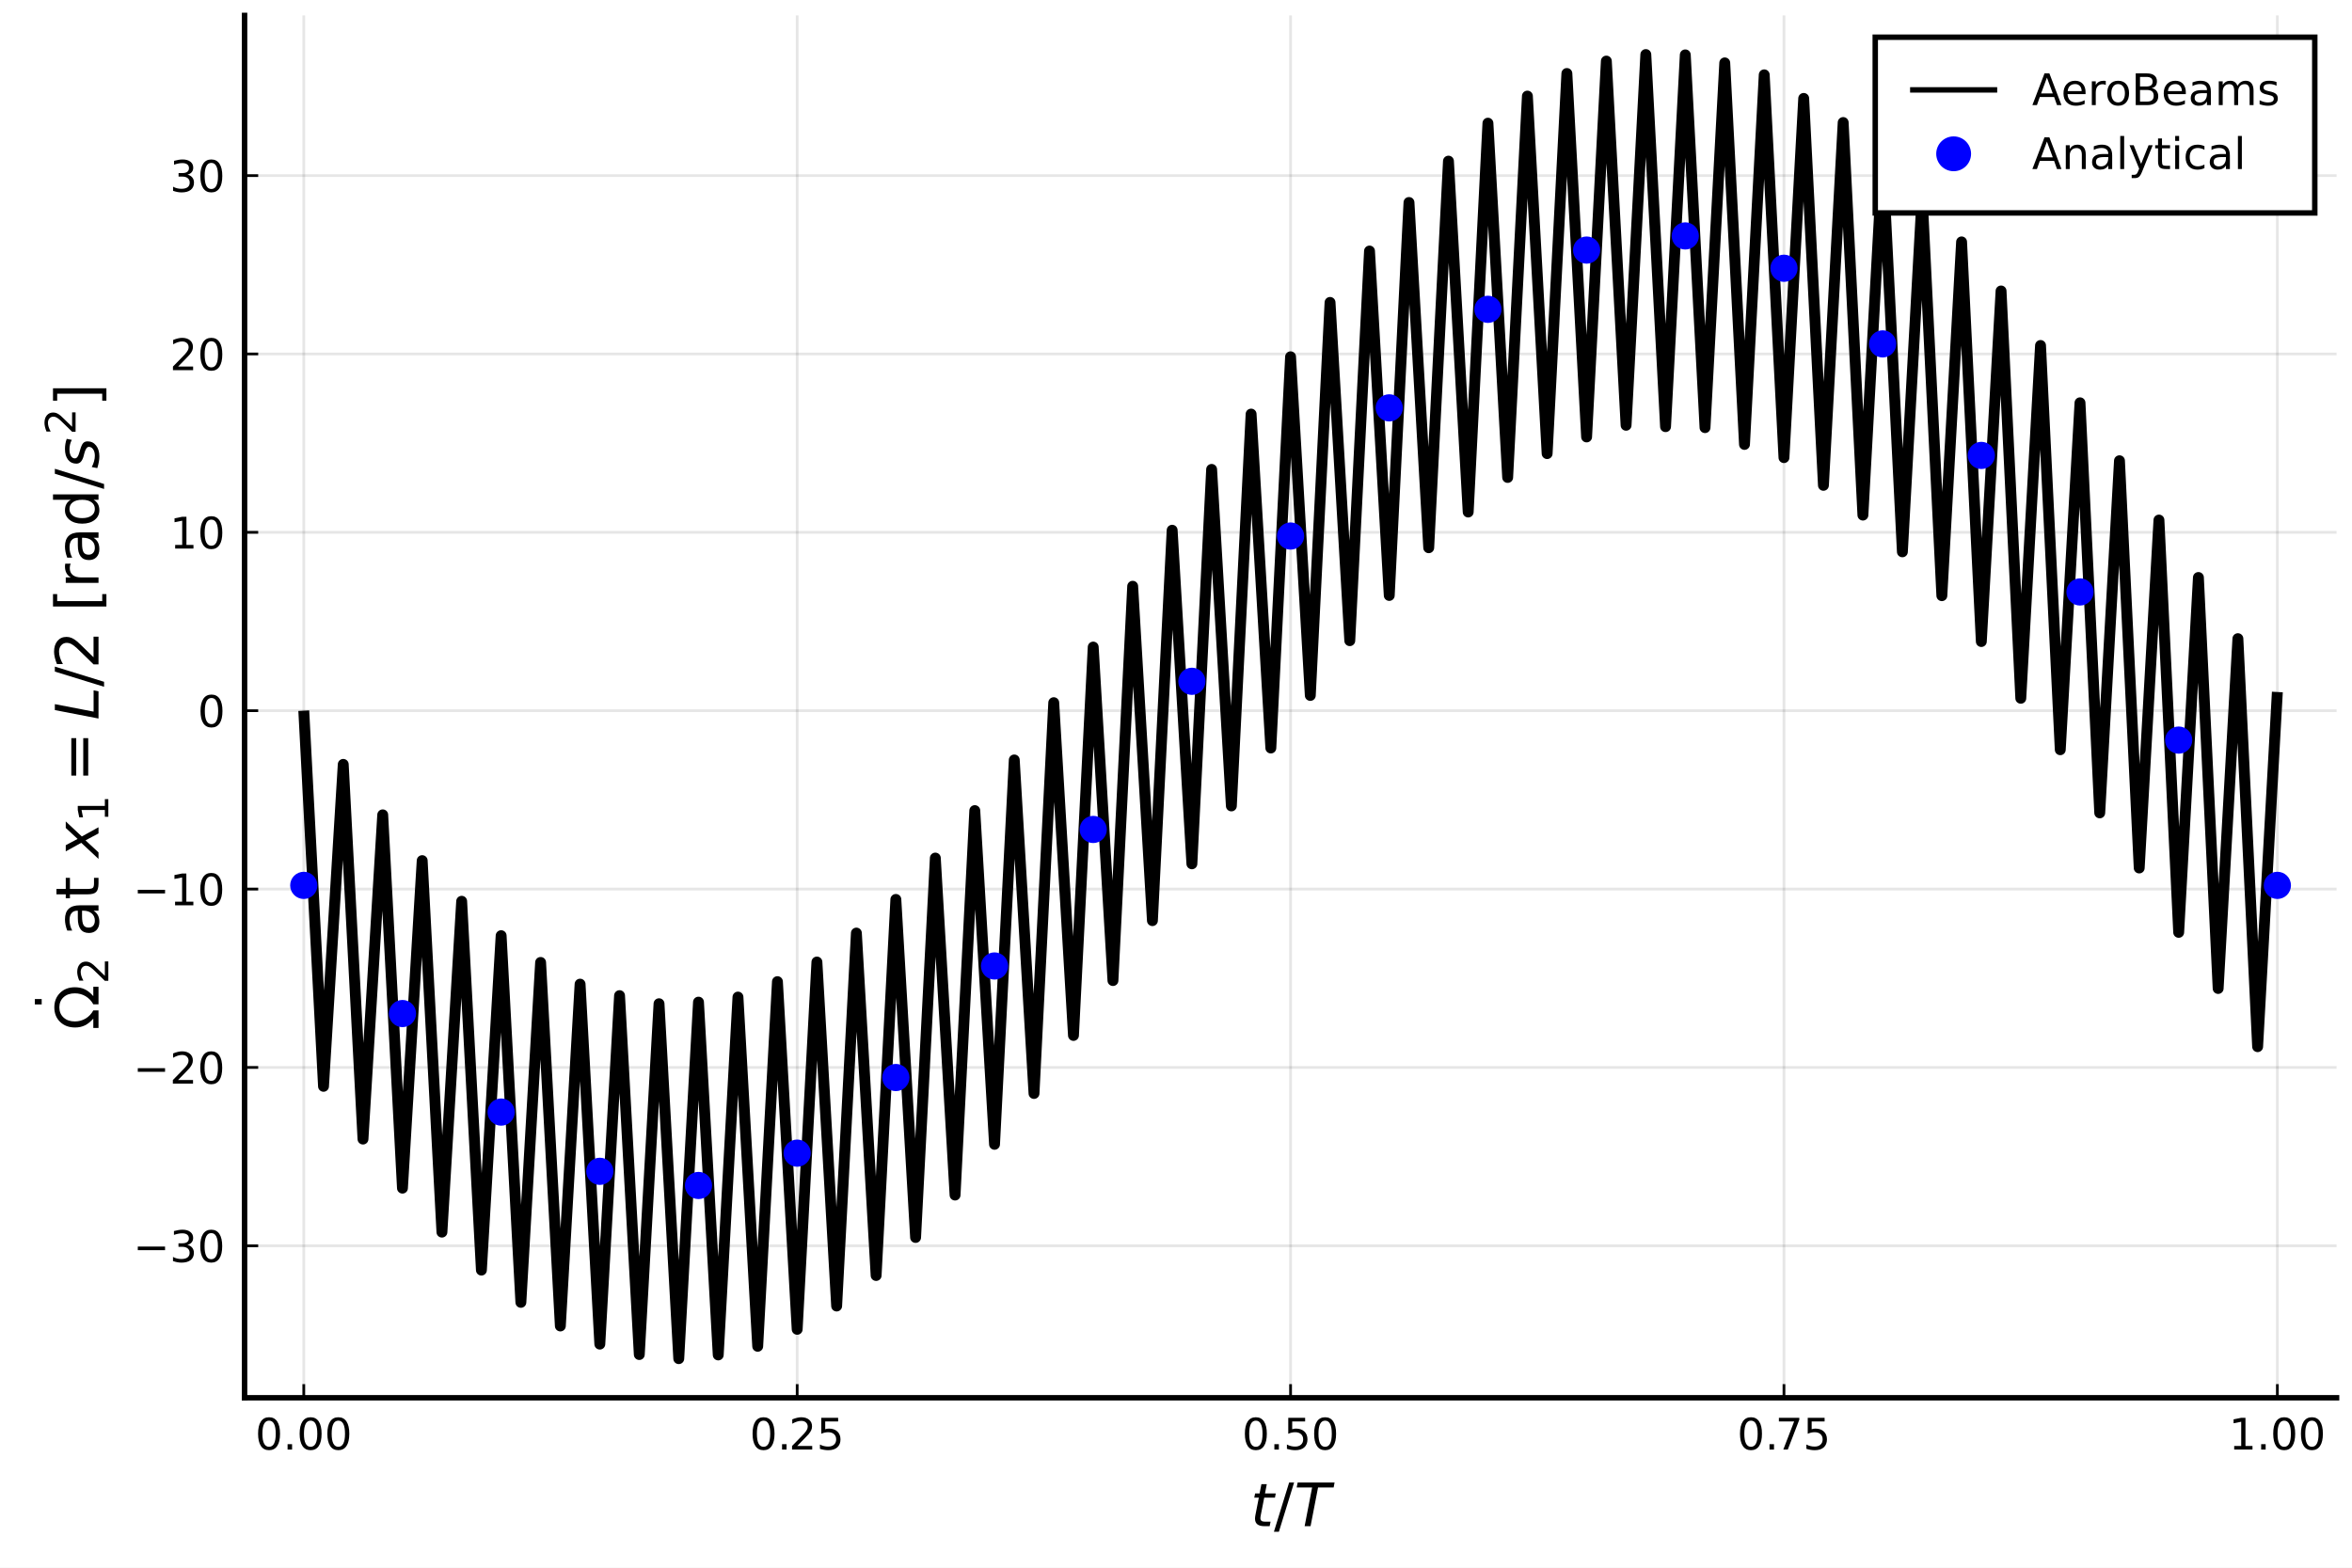
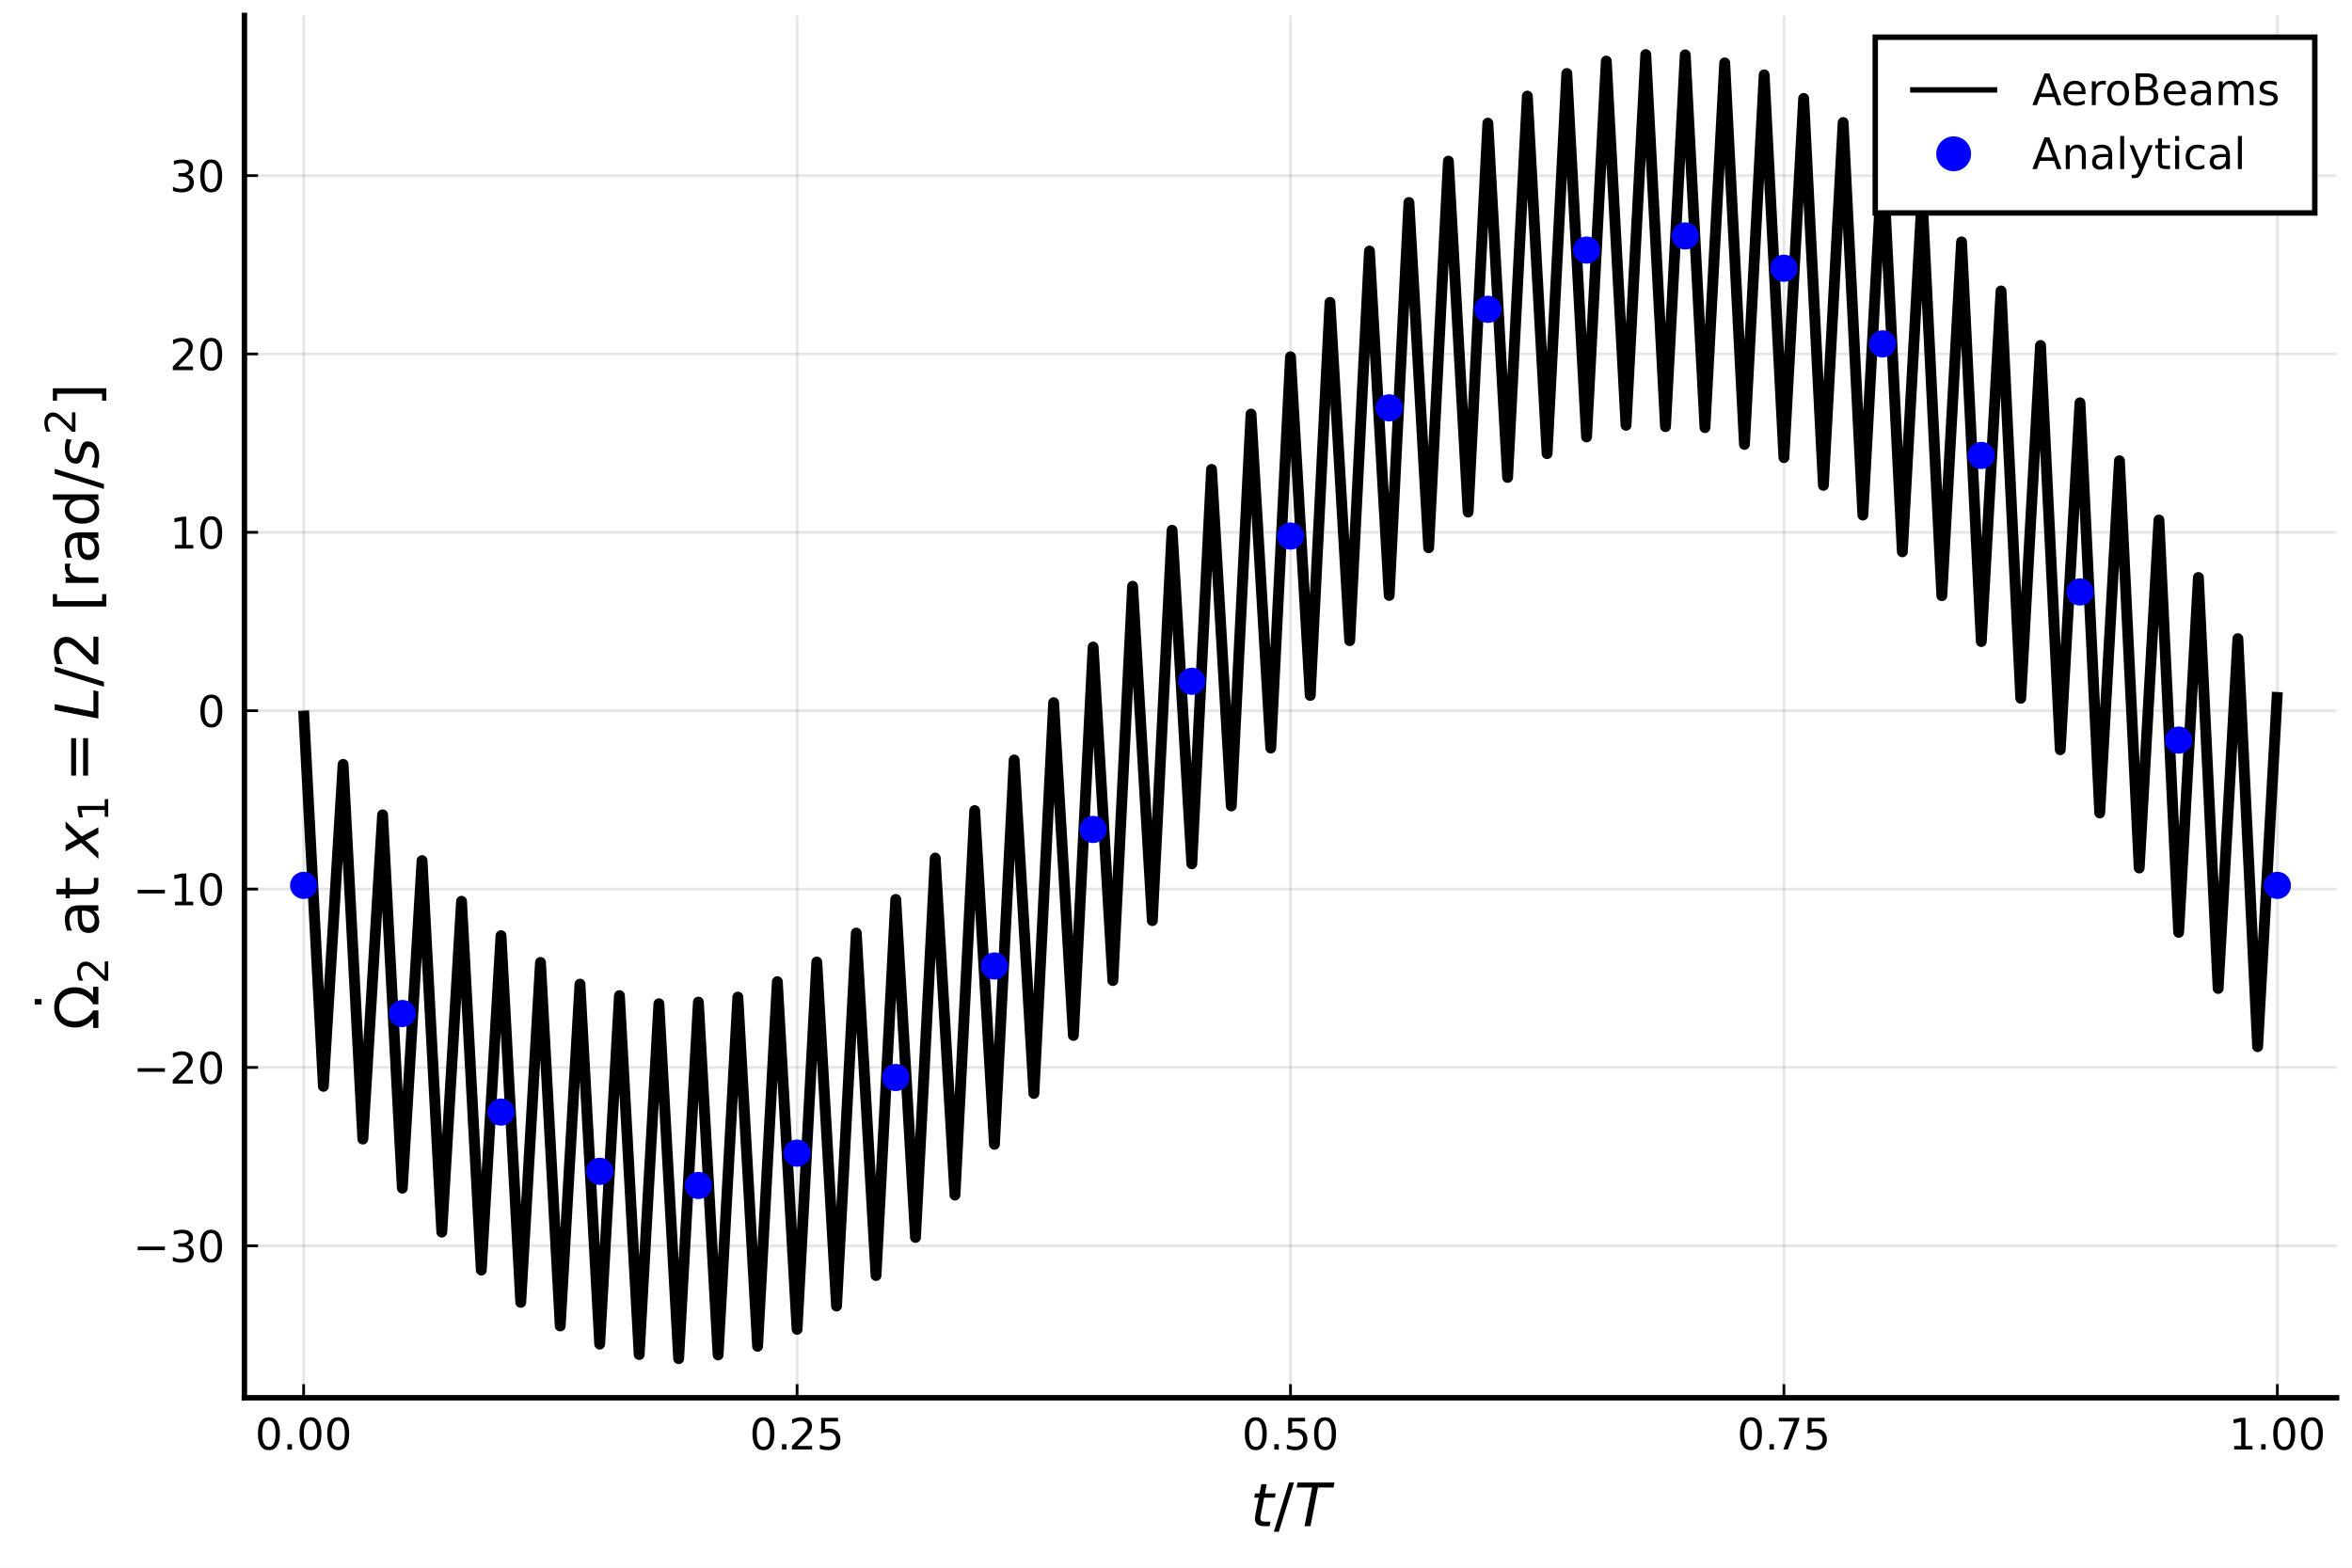
<svg xmlns="http://www.w3.org/2000/svg" xmlns:xlink="http://www.w3.org/1999/xlink" width="432pt" height="288pt" viewBox="0 0 432 288" version="1.1">
  <defs>
    <style type="text/css">*{stroke-linejoin: round; stroke-linecap: butt}</style>
  </defs>
  <g id="figure_1">
    <g id="patch_1">
      <path d="M 0 288  L 432 288  L 432 0  L 0 0  z " style="fill: #ffffff" />
    </g>
    <g id="axes_1">
      <g id="patch_2">
-         <path d="M 44.922 256.785  L 429.165 256.785  L 429.165 2.835  L 44.922 2.835  z " style="fill: #ffffff" />
+         <path d="M 44.896 256.785  L 429.165 256.785  L 429.165 2.835  L 44.896 2.835  z " style="fill: #ffffff" />
      </g>
      <g id="matplotlib.axis_1">
        <g id="xtick_1">
          <g id="line2d_1">
-             <path d="M 55.796 256.785  L 55.796 2.835  " clip-path="url(#ped69d2ca66)" style="fill: none; stroke: #000000; stroke-opacity: 0.1; stroke-width: 0.5; stroke-linecap: square" />
+             <path d="M 55.771 256.785  L 55.771 2.835  " clip-path="url(#p2d6ef1e6e4)" style="fill: none; stroke: #000000; stroke-opacity: 0.1; stroke-width: 0.5; stroke-linecap: square" />
          </g>
          <g id="line2d_2">
            <defs>
-               <path id="md6d0bf8ace" d="M 0 0  L 0 -2.5  " style="stroke: #000000; stroke-width: 0.5" />
-             </defs>
-             <g>
-               <use xlink:href="#md6d0bf8ace" x="55.796" y="256.785" style="stroke: #000000; stroke-width: 0.5" />
+               <path id="mc28f0e09d5" d="M 0 0  L 0 -2.5  " style="stroke: #000000; stroke-width: 0.5" />
+             </defs>
+             <g>
+               <use xlink:href="#mc28f0e09d5" x="55.771" y="256.785" style="stroke: #000000; stroke-width: 0.5" />
            </g>
          </g>
          <g id="text_1">
-             <g transform="translate(46.87643 266.3641) scale(0.08 -0.08)">
+             <g transform="translate(46.85139 266.3641) scale(0.08 -0.08)">
              <defs>
                <path id="DejaVuSans-30" d="M 2034 4250  Q 1547 4250 1301 3770  Q 1056 3291 1056 2328  Q 1056 1369 1301 889  Q 1547 409 2034 409  Q 2525 409 2770 889  Q 3016 1369 3016 2328  Q 3016 3291 2770 3770  Q 2525 4250 2034 4250  z M 2034 4750  Q 2819 4750 3233 4129  Q 3647 3509 3647 2328  Q 3647 1150 3233 529  Q 2819 -91 2034 -91  Q 1250 -91 836 529  Q 422 1150 422 2328  Q 422 3509 836 4129  Q 1250 4750 2034 4750  z " transform="scale(0.015625)" />
                <path id="DejaVuSans-2e" d="M 684 794  L 1344 794  L 1344 0  L 684 0  L 684 794  z " transform="scale(0.015625)" />
              </defs>
              <use xlink:href="#DejaVuSans-30" transform="translate(0 0.78125)" />
              <use xlink:href="#DejaVuSans-2e" transform="translate(63.62305 0.78125)" />
              <use xlink:href="#DejaVuSans-30" transform="translate(95.41016 0.78125)" />
              <use xlink:href="#DejaVuSans-30" transform="translate(159.0332 0.78125)" />
            </g>
          </g>
        </g>
        <g id="xtick_2">
          <g id="line2d_3">
-             <path d="M 146.42 256.785  L 146.42 2.835  " clip-path="url(#ped69d2ca66)" style="fill: none; stroke: #000000; stroke-opacity: 0.1; stroke-width: 0.5; stroke-linecap: square" />
+             <path d="M 146.401 256.785  L 146.401 2.835  " clip-path="url(#p2d6ef1e6e4)" style="fill: none; stroke: #000000; stroke-opacity: 0.1; stroke-width: 0.5; stroke-linecap: square" />
          </g>
          <g id="line2d_4">
            <g>
-               <use xlink:href="#md6d0bf8ace" x="146.42" y="256.785" style="stroke: #000000; stroke-width: 0.5" />
+               <use xlink:href="#mc28f0e09d5" x="146.401" y="256.785" style="stroke: #000000; stroke-width: 0.5" />
            </g>
          </g>
          <g id="text_2">
-             <g transform="translate(137.7 266.3641) scale(0.08 -0.08)">
+             <g transform="translate(137.681 266.3641) scale(0.08 -0.08)">
              <defs>
                <path id="DejaVuSans-32" d="M 1228 531  L 3431 531  L 3431 0  L 469 0  L 469 531  Q 828 903 1448 1529  Q 2069 2156 2228 2338  Q 2531 2678 2651 2914  Q 2772 3150 2772 3378  Q 2772 3750 2511 3984  Q 2250 4219 1831 4219  Q 1534 4219 1204 4116  Q 875 4013 500 3803  L 500 4441  Q 881 4594 1212 4672  Q 1544 4750 1819 4750  Q 2544 4750 2975 4387  Q 3406 4025 3406 3419  Q 3406 3131 3298 2873  Q 3191 2616 2906 2266  Q 2828 2175 2409 1742  Q 1991 1309 1228 531  z " transform="scale(0.015625)" />
                <path id="DejaVuSans-35" d="M 691 4666  L 3169 4666  L 3169 4134  L 1269 4134  L 1269 2991  Q 1406 3038 1543 3061  Q 1681 3084 1819 3084  Q 2600 3084 3056 2656  Q 3513 2228 3513 1497  Q 3513 744 3044 326  Q 2575 -91 1722 -91  Q 1428 -91 1123 -41  Q 819 9 494 109  L 494 744  Q 775 591 1075 516  Q 1375 441 1709 441  Q 2250 441 2565 725  Q 2881 1009 2881 1497  Q 2881 1984 2565 2268  Q 2250 2553 1709 2553  Q 1456 2553 1204 2497  Q 953 2441 691 2322  L 691 4666  z " transform="scale(0.015625)" />
              </defs>
              <use xlink:href="#DejaVuSans-30" transform="translate(0 0.78125)" />
              <use xlink:href="#DejaVuSans-2e" transform="translate(63.62305 0.78125)" />
              <use xlink:href="#DejaVuSans-32" transform="translate(89.91016 0.78125)" />
              <use xlink:href="#DejaVuSans-35" transform="translate(153.5332 0.78125)" />
            </g>
          </g>
        </g>
        <g id="xtick_3">
          <g id="line2d_5">
-             <path d="M 237.043 256.785  L 237.043 2.835  " clip-path="url(#ped69d2ca66)" style="fill: none; stroke: #000000; stroke-opacity: 0.1; stroke-width: 0.5; stroke-linecap: square" />
+             <path d="M 237.031 256.785  L 237.031 2.835  " clip-path="url(#p2d6ef1e6e4)" style="fill: none; stroke: #000000; stroke-opacity: 0.1; stroke-width: 0.5; stroke-linecap: square" />
          </g>
          <g id="line2d_6">
            <g>
-               <use xlink:href="#md6d0bf8ace" x="237.043" y="256.785" style="stroke: #000000; stroke-width: 0.5" />
+               <use xlink:href="#mc28f0e09d5" x="237.031" y="256.785" style="stroke: #000000; stroke-width: 0.5" />
            </g>
          </g>
          <g id="text_3">
-             <g transform="translate(228.1235 266.3641) scale(0.08 -0.08)">
+             <g transform="translate(228.1106 266.3641) scale(0.08 -0.08)">
              <use xlink:href="#DejaVuSans-30" transform="translate(0 0.78125)" />
              <use xlink:href="#DejaVuSans-2e" transform="translate(63.62305 0.78125)" />
              <use xlink:href="#DejaVuSans-35" transform="translate(95.41016 0.78125)" />
              <use xlink:href="#DejaVuSans-30" transform="translate(159.0332 0.78125)" />
            </g>
          </g>
        </g>
        <g id="xtick_4">
          <g id="line2d_7">
-             <path d="M 327.667 256.785  L 327.667 2.835  " clip-path="url(#ped69d2ca66)" style="fill: none; stroke: #000000; stroke-opacity: 0.1; stroke-width: 0.5; stroke-linecap: square" />
+             <path d="M 327.66 256.785  L 327.66 2.835  " clip-path="url(#p2d6ef1e6e4)" style="fill: none; stroke: #000000; stroke-opacity: 0.1; stroke-width: 0.5; stroke-linecap: square" />
          </g>
          <g id="line2d_8">
            <g>
-               <use xlink:href="#md6d0bf8ace" x="327.667" y="256.785" style="stroke: #000000; stroke-width: 0.5" />
+               <use xlink:href="#mc28f0e09d5" x="327.66" y="256.785" style="stroke: #000000; stroke-width: 0.5" />
            </g>
          </g>
          <g id="text_4">
-             <g transform="translate(319.067 266.3641) scale(0.08 -0.08)">
+             <g transform="translate(319.0602 266.3641) scale(0.08 -0.08)">
              <defs>
                <path id="DejaVuSans-37" d="M 525 4666  L 3525 4666  L 3525 4397  L 1831 0  L 1172 0  L 2766 4134  L 525 4134  L 525 4666  z " transform="scale(0.015625)" />
              </defs>
              <use xlink:href="#DejaVuSans-30" transform="translate(0 0.78125)" />
              <use xlink:href="#DejaVuSans-2e" transform="translate(63.62305 0.78125)" />
              <use xlink:href="#DejaVuSans-37" transform="translate(87.66016 0.78125)" />
              <use xlink:href="#DejaVuSans-35" transform="translate(151.2832 0.78125)" />
            </g>
          </g>
        </g>
        <g id="xtick_5">
          <g id="line2d_9">
-             <path d="M 418.291 256.785  L 418.291 2.835  " clip-path="url(#ped69d2ca66)" style="fill: none; stroke: #000000; stroke-opacity: 0.1; stroke-width: 0.5; stroke-linecap: square" />
+             <path d="M 418.29 256.785  L 418.29 2.835  " clip-path="url(#p2d6ef1e6e4)" style="fill: none; stroke: #000000; stroke-opacity: 0.1; stroke-width: 0.5; stroke-linecap: square" />
          </g>
          <g id="line2d_10">
            <g>
-               <use xlink:href="#md6d0bf8ace" x="418.291" y="256.785" style="stroke: #000000; stroke-width: 0.5" />
+               <use xlink:href="#mc28f0e09d5" x="418.29" y="256.785" style="stroke: #000000; stroke-width: 0.5" />
            </g>
          </g>
          <g id="text_5">
-             <g transform="translate(409.3705 266.3641) scale(0.08 -0.08)">
+             <g transform="translate(409.3698 266.3641) scale(0.08 -0.08)">
              <defs>
                <path id="DejaVuSans-31" d="M 794 531  L 1825 531  L 1825 4091  L 703 3866  L 703 4441  L 1819 4666  L 2450 4666  L 2450 531  L 3481 531  L 3481 0  L 794 0  L 794 531  z " transform="scale(0.015625)" />
              </defs>
              <use xlink:href="#DejaVuSans-31" transform="translate(0 0.78125)" />
              <use xlink:href="#DejaVuSans-2e" transform="translate(63.62305 0.78125)" />
              <use xlink:href="#DejaVuSans-30" transform="translate(95.41016 0.78125)" />
              <use xlink:href="#DejaVuSans-30" transform="translate(159.0332 0.78125)" />
            </g>
          </g>
        </g>
        <g id="text_6">
-           <g transform="translate(229.6735 280.3861) scale(0.11 -0.11)">
+           <g transform="translate(229.6606 280.3861) scale(0.11 -0.11)">
            <defs>
              <path id="DejaVuSans-Oblique-74" d="M 2706 3500  L 2619 3053  L 1472 3053  L 1100 1153  Q 1081 1047 1072 975  Q 1063 903 1063 863  Q 1063 663 1183 572  Q 1303 481 1569 481  L 2150 481  L 2053 0  L 1503 0  Q 991 0 739 200  Q 488 400 488 806  Q 488 878 497 964  Q 506 1050 525 1153  L 897 3053  L 409 3053  L 500 3500  L 978 3500  L 1172 4494  L 1747 4494  L 1556 3500  L 2706 3500  z " transform="scale(0.015625)" />
              <path id="DejaVuSans-2f" d="M 1625 4666  L 2156 4666  L 531 -594  L 0 -594  L 1625 4666  z " transform="scale(0.015625)" />
              <path id="DejaVuSans-Oblique-54" d="M 378 4666  L 4325 4666  L 4225 4134  L 2559 4134  L 1759 0  L 1125 0  L 1925 4134  L 275 4134  L 378 4666  z " transform="scale(0.015625)" />
            </defs>
            <use xlink:href="#DejaVuSans-Oblique-74" transform="translate(0 0.09375)" />
            <use xlink:href="#DejaVuSans-2f" transform="translate(39.20898 0.09375)" />
            <use xlink:href="#DejaVuSans-Oblique-54" transform="translate(72.90039 0.09375)" />
          </g>
        </g>
      </g>
      <g id="matplotlib.axis_2">
        <g id="ytick_1">
          <g id="line2d_11">
-             <path d="M 44.922 228.868  L 429.165 228.868  " clip-path="url(#ped69d2ca66)" style="fill: none; stroke: #000000; stroke-opacity: 0.1; stroke-width: 0.5; stroke-linecap: square" />
+             <path d="M 44.896 228.868  L 429.165 228.868  " clip-path="url(#p2d6ef1e6e4)" style="fill: none; stroke: #000000; stroke-opacity: 0.1; stroke-width: 0.5; stroke-linecap: square" />
          </g>
          <g id="line2d_12">
            <defs>
-               <path id="me96f96d06f" d="M 0 0  L 2.5 0  " style="stroke: #000000; stroke-width: 0.5" />
-             </defs>
-             <g>
-               <use xlink:href="#me96f96d06f" x="44.922" y="228.868" style="stroke: #000000; stroke-width: 0.5" />
+               <path id="m0fa95b590e" d="M 0 0  L 2.5 0  " style="stroke: #000000; stroke-width: 0.5" />
+             </defs>
+             <g>
+               <use xlink:href="#m0fa95b590e" x="44.896" y="228.868" style="stroke: #000000; stroke-width: 0.5" />
            </g>
          </g>
          <g id="text_7">
-             <g transform="translate(24.46161 231.9077) scale(0.08 -0.08)">
+             <g transform="translate(24.43584 231.9077) scale(0.08 -0.08)">
              <defs>
                <path id="DejaVuSans-2212" d="M 678 2272  L 4684 2272  L 4684 1741  L 678 1741  L 678 2272  z " transform="scale(0.015625)" />
                <path id="DejaVuSans-33" d="M 2597 2516  Q 3050 2419 3304 2112  Q 3559 1806 3559 1356  Q 3559 666 3084 287  Q 2609 -91 1734 -91  Q 1441 -91 1130 -33  Q 819 25 488 141  L 488 750  Q 750 597 1062 519  Q 1375 441 1716 441  Q 2309 441 2620 675  Q 2931 909 2931 1356  Q 2931 1769 2642 2001  Q 2353 2234 1838 2234  L 1294 2234  L 1294 2753  L 1863 2753  Q 2328 2753 2575 2939  Q 2822 3125 2822 3475  Q 2822 3834 2567 4026  Q 2313 4219 1838 4219  Q 1578 4219 1281 4162  Q 984 4106 628 3988  L 628 4550  Q 988 4650 1302 4700  Q 1616 4750 1894 4750  Q 2613 4750 3031 4423  Q 3450 4097 3450 3541  Q 3450 3153 3228 2886  Q 3006 2619 2597 2516  z " transform="scale(0.015625)" />
              </defs>
              <use xlink:href="#DejaVuSans-2212" transform="translate(0 0.78125)" />
              <use xlink:href="#DejaVuSans-33" transform="translate(83.78906 0.78125)" />
              <use xlink:href="#DejaVuSans-30" transform="translate(147.4121 0.78125)" />
            </g>
          </g>
        </g>
        <g id="ytick_2">
          <g id="line2d_13">
-             <path d="M 44.922 196.1  L 429.165 196.1  " clip-path="url(#ped69d2ca66)" style="fill: none; stroke: #000000; stroke-opacity: 0.1; stroke-width: 0.5; stroke-linecap: square" />
+             <path d="M 44.896 196.1  L 429.165 196.1  " clip-path="url(#p2d6ef1e6e4)" style="fill: none; stroke: #000000; stroke-opacity: 0.1; stroke-width: 0.5; stroke-linecap: square" />
          </g>
          <g id="line2d_14">
            <g>
-               <use xlink:href="#me96f96d06f" x="44.922" y="196.1" style="stroke: #000000; stroke-width: 0.5" />
+               <use xlink:href="#m0fa95b590e" x="44.896" y="196.1" style="stroke: #000000; stroke-width: 0.5" />
            </g>
          </g>
          <g id="text_8">
-             <g transform="translate(24.46161 199.1393) scale(0.08 -0.08)">
+             <g transform="translate(24.43584 199.1393) scale(0.08 -0.08)">
              <use xlink:href="#DejaVuSans-2212" transform="translate(0 0.78125)" />
              <use xlink:href="#DejaVuSans-32" transform="translate(83.78906 0.78125)" />
              <use xlink:href="#DejaVuSans-30" transform="translate(147.4121 0.78125)" />
            </g>
          </g>
        </g>
        <g id="ytick_3">
          <g id="line2d_15">
-             <path d="M 44.922 163.331  L 429.165 163.331  " clip-path="url(#ped69d2ca66)" style="fill: none; stroke: #000000; stroke-opacity: 0.1; stroke-width: 0.5; stroke-linecap: square" />
+             <path d="M 44.896 163.331  L 429.165 163.331  " clip-path="url(#p2d6ef1e6e4)" style="fill: none; stroke: #000000; stroke-opacity: 0.1; stroke-width: 0.5; stroke-linecap: square" />
          </g>
          <g id="line2d_16">
            <g>
-               <use xlink:href="#me96f96d06f" x="44.922" y="163.331" style="stroke: #000000; stroke-width: 0.5" />
+               <use xlink:href="#m0fa95b590e" x="44.896" y="163.331" style="stroke: #000000; stroke-width: 0.5" />
            </g>
          </g>
          <g id="text_9">
-             <g transform="translate(24.46161 166.3708) scale(0.08 -0.08)">
+             <g transform="translate(24.43584 166.3708) scale(0.08 -0.08)">
              <use xlink:href="#DejaVuSans-2212" transform="translate(0 0.78125)" />
              <use xlink:href="#DejaVuSans-31" transform="translate(83.78906 0.78125)" />
              <use xlink:href="#DejaVuSans-30" transform="translate(147.4121 0.78125)" />
            </g>
          </g>
        </g>
        <g id="ytick_4">
          <g id="line2d_17">
-             <path d="M 44.922 130.563  L 429.165 130.563  " clip-path="url(#ped69d2ca66)" style="fill: none; stroke: #000000; stroke-opacity: 0.1; stroke-width: 0.5; stroke-linecap: square" />
+             <path d="M 44.896 130.563  L 429.165 130.563  " clip-path="url(#p2d6ef1e6e4)" style="fill: none; stroke: #000000; stroke-opacity: 0.1; stroke-width: 0.5; stroke-linecap: square" />
          </g>
          <g id="line2d_18">
            <g>
-               <use xlink:href="#me96f96d06f" x="44.922" y="130.563" style="stroke: #000000; stroke-width: 0.5" />
+               <use xlink:href="#m0fa95b590e" x="44.896" y="130.563" style="stroke: #000000; stroke-width: 0.5" />
            </g>
          </g>
          <g id="text_10">
-             <g transform="translate(36.30161 133.6023) scale(0.08 -0.08)">
+             <g transform="translate(36.27584 133.6023) scale(0.08 -0.08)">
              <use xlink:href="#DejaVuSans-30" transform="translate(0 0.78125)" />
            </g>
          </g>
        </g>
        <g id="ytick_5">
          <g id="line2d_19">
-             <path d="M 44.922 97.794  L 429.165 97.794  " clip-path="url(#ped69d2ca66)" style="fill: none; stroke: #000000; stroke-opacity: 0.1; stroke-width: 0.5; stroke-linecap: square" />
+             <path d="M 44.896 97.794  L 429.165 97.794  " clip-path="url(#p2d6ef1e6e4)" style="fill: none; stroke: #000000; stroke-opacity: 0.1; stroke-width: 0.5; stroke-linecap: square" />
          </g>
          <g id="line2d_20">
            <g>
-               <use xlink:href="#me96f96d06f" x="44.922" y="97.794" style="stroke: #000000; stroke-width: 0.5" />
+               <use xlink:href="#m0fa95b590e" x="44.896" y="97.794" style="stroke: #000000; stroke-width: 0.5" />
            </g>
          </g>
          <g id="text_11">
-             <g transform="translate(31.18161 100.8339) scale(0.08 -0.08)">
+             <g transform="translate(31.15584 100.8339) scale(0.08 -0.08)">
              <use xlink:href="#DejaVuSans-31" transform="translate(0 0.78125)" />
              <use xlink:href="#DejaVuSans-30" transform="translate(63.62305 0.78125)" />
            </g>
          </g>
        </g>
        <g id="ytick_6">
          <g id="line2d_21">
-             <path d="M 44.922 65.026  L 429.165 65.026  " clip-path="url(#ped69d2ca66)" style="fill: none; stroke: #000000; stroke-opacity: 0.1; stroke-width: 0.5; stroke-linecap: square" />
+             <path d="M 44.896 65.026  L 429.165 65.026  " clip-path="url(#p2d6ef1e6e4)" style="fill: none; stroke: #000000; stroke-opacity: 0.1; stroke-width: 0.5; stroke-linecap: square" />
          </g>
          <g id="line2d_22">
            <g>
-               <use xlink:href="#me96f96d06f" x="44.922" y="65.026" style="stroke: #000000; stroke-width: 0.5" />
+               <use xlink:href="#m0fa95b590e" x="44.896" y="65.026" style="stroke: #000000; stroke-width: 0.5" />
            </g>
          </g>
          <g id="text_12">
-             <g transform="translate(31.18161 68.0654) scale(0.08 -0.08)">
+             <g transform="translate(31.15584 68.0654) scale(0.08 -0.08)">
              <use xlink:href="#DejaVuSans-32" transform="translate(0 0.78125)" />
              <use xlink:href="#DejaVuSans-30" transform="translate(63.62305 0.78125)" />
            </g>
          </g>
        </g>
        <g id="ytick_7">
          <g id="line2d_23">
-             <path d="M 44.922 32.258  L 429.165 32.258  " clip-path="url(#ped69d2ca66)" style="fill: none; stroke: #000000; stroke-opacity: 0.1; stroke-width: 0.5; stroke-linecap: square" />
+             <path d="M 44.896 32.258  L 429.165 32.258  " clip-path="url(#p2d6ef1e6e4)" style="fill: none; stroke: #000000; stroke-opacity: 0.1; stroke-width: 0.5; stroke-linecap: square" />
          </g>
          <g id="line2d_24">
            <g>
-               <use xlink:href="#me96f96d06f" x="44.922" y="32.258" style="stroke: #000000; stroke-width: 0.5" />
+               <use xlink:href="#m0fa95b590e" x="44.896" y="32.258" style="stroke: #000000; stroke-width: 0.5" />
            </g>
          </g>
          <g id="text_13">
-             <g transform="translate(31.18161 35.29693) scale(0.08 -0.08)">
+             <g transform="translate(31.15584 35.29693) scale(0.08 -0.08)">
              <use xlink:href="#DejaVuSans-33" transform="translate(0 0.78125)" />
              <use xlink:href="#DejaVuSans-30" transform="translate(63.62305 0.78125)" />
            </g>
          </g>
        </g>
        <g id="text_14">
-           <g transform="translate(18.17395 189.265) rotate(-90) scale(0.11 -0.11)">
+           <g transform="translate(18.14819 189.265) rotate(-90) scale(0.11 -0.11)">
            <defs>
              <path id="DejaVuSans-307" d="M -1894 4863  L -1319 4863  L -1319 4134  L -1894 4134  L -1894 4863  z M -1600 3584  L -1600 3584  z " transform="scale(0.015625)" />
              <path id="DejaVuSans-3a9" d="M 4647 556  L 4647 0  L 2772 0  L 2772 556  Q 3325 859 3634 1378  Q 3944 1897 3944 2528  Q 3944 3278 3531 3731  Q 3119 4184 2444 4184  Q 1769 4184 1355 3729  Q 941 3275 941 2528  Q 941 1897 1250 1378  Q 1563 859 2119 556  L 2119 0  L 244 0  L 244 556  L 1241 556  Q 747 991 519 1456  Q 294 1922 294 2497  Q 294 3491 894 4106  Q 1491 4722 2444 4722  Q 3391 4722 3994 4106  Q 4594 3494 4594 2528  Q 4594 1922 4372 1459  Q 4150 997 3647 556  L 4647 556  z " transform="scale(0.015625)" />
              <path id="DejaVuSans-20" transform="scale(0.015625)" />
              <path id="DejaVuSans-61" d="M 2194 1759  Q 1497 1759 1228 1600  Q 959 1441 959 1056  Q 959 750 1161 570  Q 1363 391 1709 391  Q 2188 391 2477 730  Q 2766 1069 2766 1631  L 2766 1759  L 2194 1759  z M 3341 1997  L 3341 0  L 2766 0  L 2766 531  Q 2569 213 2275 61  Q 1981 -91 1556 -91  Q 1019 -91 701 211  Q 384 513 384 1019  Q 384 1609 779 1909  Q 1175 2209 1959 2209  L 2766 2209  L 2766 2266  Q 2766 2663 2505 2880  Q 2244 3097 1772 3097  Q 1472 3097 1187 3025  Q 903 2953 641 2809  L 641 3341  Q 956 3463 1253 3523  Q 1550 3584 1831 3584  Q 2591 3584 2966 3190  Q 3341 2797 3341 1997  z " transform="scale(0.015625)" />
              <path id="DejaVuSans-74" d="M 1172 4494  L 1172 3500  L 2356 3500  L 2356 3053  L 1172 3053  L 1172 1153  Q 1172 725 1289 603  Q 1406 481 1766 481  L 2356 481  L 2356 0  L 1766 0  Q 1100 0 847 248  Q 594 497 594 1153  L 594 3053  L 172 3053  L 172 3500  L 594 3500  L 594 4494  L 1172 4494  z " transform="scale(0.015625)" />
              <path id="DejaVuSans-Oblique-78" d="M 3841 3500  L 2234 1784  L 3219 0  L 2559 0  L 1819 1388  L 531 0  L -166 0  L 1556 1844  L 641 3500  L 1300 3500  L 1972 2234  L 3144 3500  L 3841 3500  z " transform="scale(0.015625)" />
              <path id="DejaVuSans-3d" d="M 678 2906  L 4684 2906  L 4684 2381  L 678 2381  L 678 2906  z M 678 1631  L 4684 1631  L 4684 1100  L 678 1100  L 678 1631  z " transform="scale(0.015625)" />
              <path id="DejaVuSans-Oblique-4c" d="M 1075 4666  L 1709 4666  L 909 525  L 3181 525  L 3078 0  L 172 0  L 1075 4666  z " transform="scale(0.015625)" />
              <path id="DejaVuSans-5b" d="M 550 4863  L 1875 4863  L 1875 4416  L 1125 4416  L 1125 -397  L 1875 -397  L 1875 -844  L 550 -844  L 550 4863  z " transform="scale(0.015625)" />
              <path id="DejaVuSans-72" d="M 2631 2963  Q 2534 3019 2420 3045  Q 2306 3072 2169 3072  Q 1681 3072 1420 2755  Q 1159 2438 1159 1844  L 1159 0  L 581 0  L 581 3500  L 1159 3500  L 1159 2956  Q 1341 3275 1631 3429  Q 1922 3584 2338 3584  Q 2397 3584 2469 3576  Q 2541 3569 2628 3553  L 2631 2963  z " transform="scale(0.015625)" />
              <path id="DejaVuSans-64" d="M 2906 2969  L 2906 4863  L 3481 4863  L 3481 0  L 2906 0  L 2906 525  Q 2725 213 2448 61  Q 2172 -91 1784 -91  Q 1150 -91 751 415  Q 353 922 353 1747  Q 353 2572 751 3078  Q 1150 3584 1784 3584  Q 2172 3584 2448 3432  Q 2725 3281 2906 2969  z M 947 1747  Q 947 1113 1208 752  Q 1469 391 1925 391  Q 2381 391 2643 752  Q 2906 1113 2906 1747  Q 2906 2381 2643 2742  Q 2381 3103 1925 3103  Q 1469 3103 1208 2742  Q 947 2381 947 1747  z " transform="scale(0.015625)" />
              <path id="DejaVuSans-Oblique-73" d="M 3200 3397  L 3091 2853  Q 2863 2978 2609 3040  Q 2356 3103 2088 3103  Q 1634 3103 1373 2948  Q 1113 2794 1113 2528  Q 1113 2219 1719 2053  Q 1766 2041 1788 2034  L 1972 1978  Q 2547 1819 2739 1644  Q 2931 1469 2931 1166  Q 2931 609 2489 259  Q 2047 -91 1331 -91  Q 1053 -91 747 -37  Q 441 16 72 128  L 184 722  Q 500 559 806 475  Q 1113 391 1394 391  Q 1816 391 2080 572  Q 2344 753 2344 1031  Q 2344 1331 1650 1516  L 1591 1531  L 1394 1581  Q 956 1697 753 1886  Q 550 2075 550 2369  Q 550 2928 970 3256  Q 1391 3584 2113 3584  Q 2397 3584 2667 3537  Q 2938 3491 3200 3397  z " transform="scale(0.015625)" />
              <path id="DejaVuSans-5d" d="M 1947 4863  L 1947 -844  L 622 -844  L 622 -397  L 1369 -397  L 1369 4416  L 622 4416  L 622 4863  L 1947 4863  z " transform="scale(0.015625)" />
            </defs>
            <use xlink:href="#DejaVuSans-307" transform="translate(72.69775 31.01562)" />
            <use xlink:href="#DejaVuSans-3a9" transform="translate(0 0.734375)" />
            <use xlink:href="#DejaVuSans-32" transform="translate(77.37305 -15.67188) scale(0.7)" />
            <use xlink:href="#DejaVuSans-20" transform="translate(124.6436 0.734375)" />
            <use xlink:href="#DejaVuSans-61" transform="translate(156.4307 0.734375)" />
            <use xlink:href="#DejaVuSans-74" transform="translate(217.71 0.734375)" />
            <use xlink:href="#DejaVuSans-20" transform="translate(256.9189 0.734375)" />
            <use xlink:href="#DejaVuSans-Oblique-78" transform="translate(288.7061 0.734375)" />
            <use xlink:href="#DejaVuSans-31" transform="translate(347.8857 -15.67188) scale(0.7)" />
            <use xlink:href="#DejaVuSans-3d" transform="translate(414.6387 0.734375)" />
            <use xlink:href="#DejaVuSans-Oblique-4c" transform="translate(517.9102 0.734375)" />
            <use xlink:href="#DejaVuSans-2f" transform="translate(573.623 0.734375)" />
            <use xlink:href="#DejaVuSans-32" transform="translate(603.6895 0.734375)" />
            <use xlink:href="#DejaVuSans-20" transform="translate(667.3125 0.734375)" />
            <use xlink:href="#DejaVuSans-5b" transform="translate(699.0996 0.734375)" />
            <use xlink:href="#DejaVuSans-72" transform="translate(738.1133 0.734375)" />
            <use xlink:href="#DejaVuSans-61" transform="translate(779.2266 0.734375)" />
            <use xlink:href="#DejaVuSans-64" transform="translate(840.5059 0.734375)" />
            <use xlink:href="#DejaVuSans-2f" transform="translate(903.9824 0.734375)" />
            <use xlink:href="#DejaVuSans-Oblique-73" transform="translate(937.6738 0.734375)" />
            <use xlink:href="#DejaVuSans-32" transform="translate(994.4233 39.01562) scale(0.7)" />
            <use xlink:href="#DejaVuSans-5d" transform="translate(1041.694 0.734375)" />
          </g>
        </g>
      </g>
      <g id="line2d_25">
-         <path d="M 55.796 130.555  L 59.421 199.567  L 63.046 140.424  L 66.671 209.257  L 70.296 149.696  L 73.921 218.273  L 77.546 158.105  L 81.171 226.353  L 84.796 165.573  L 88.421 233.332  L 92.046 171.892  L 95.671 239.255  L 99.296 176.808  L 102.921 243.593  L 106.546 180.796  L 110.171 246.926  L 113.795 182.909  L 117.42 248.842  L 121.045 184.395  L 124.67 249.598  L 128.295 184.101  L 131.92 248.914  L 135.545 183.173  L 139.17 247.328  L 142.795 180.338  L 146.42 244.209  L 150.045 176.733  L 153.67 239.929  L 157.295 171.415  L 160.92 234.32  L 164.545 165.234  L 168.17 227.336  L 171.795 157.636  L 175.419 219.544  L 179.044 148.916  L 182.669 210.223  L 186.294 139.61  L 189.919 200.883  L 193.544 129.088  L 197.169 190.221  L 200.794 118.873  L 204.419 180.137  L 208.044 107.7  L 211.669 169.128  L 215.294 97.409  L 218.919 158.69  L 222.544 86.233  L 226.169 148.056  L 229.794 76.071  L 233.419 137.418  L 237.043 65.546  L 240.668 127.76  L 244.293 55.557  L 247.918 117.698  L 251.543 46.117  L 255.168 109.39  L 258.793 37.197  L 262.418 100.625  L 266.043 29.601  L 269.668 94.065  L 273.293 22.629  L 276.918 87.712  L 280.543 17.652  L 284.168 83.333  L 287.793 13.501  L 291.418 80.27  L 295.043 11.221  L 298.667 78.125  L 302.292 10.022  L 305.917 78.381  L 309.542 10.08  L 313.167 78.559  L 316.792 11.553  L 320.417 81.644  L 324.042 13.748  L 327.667 84.068  L 331.292 18.079  L 334.917 89.16  L 338.542 22.508  L 342.167 94.627  L 345.792 28.907  L 349.417 101.375  L 353.042 36.017  L 356.667 109.43  L 360.291 44.442  L 363.916 117.855  L 367.541 53.454  L 371.166 128.281  L 374.791 63.467  L 378.416 137.734  L 382.041 73.998  L 385.666 149.336  L 389.291 84.643  L 392.916 159.459  L 396.541 95.54  L 400.166 171.283  L 403.791 106.09  L 407.416 181.594  L 411.041 117.329  L 414.666 192.282  L 418.291 127.128  " clip-path="url(#ped69d2ca66)" style="fill: none; stroke: #000000; stroke-width: 2" />
+         <path d="M 55.771 130.555  L 59.397 199.567  L 63.022 140.424  L 66.647 209.257  L 70.272 149.696  L 73.897 218.273  L 77.522 158.105  L 81.148 226.353  L 84.773 165.573  L 88.398 233.332  L 92.023 171.892  L 95.648 239.255  L 99.274 176.808  L 102.899 243.593  L 106.524 180.796  L 110.149 246.926  L 113.774 182.909  L 117.4 248.842  L 121.025 184.395  L 124.65 249.598  L 128.275 184.101  L 131.9 248.914  L 135.525 183.173  L 139.151 247.328  L 142.776 180.338  L 146.401 244.209  L 150.026 176.733  L 153.651 239.929  L 157.277 171.415  L 160.902 234.32  L 164.527 165.234  L 168.152 227.336  L 171.777 157.636  L 175.402 219.544  L 179.028 148.916  L 182.653 210.223  L 186.278 139.61  L 189.903 200.883  L 193.528 129.088  L 197.154 190.221  L 200.779 118.873  L 204.404 180.137  L 208.029 107.7  L 211.654 169.128  L 215.279 97.409  L 218.905 158.69  L 222.53 86.233  L 226.155 148.056  L 229.78 76.071  L 233.405 137.418  L 237.031 65.546  L 240.656 127.76  L 244.281 55.557  L 247.906 117.698  L 251.531 46.117  L 255.157 109.39  L 258.782 37.197  L 262.407 100.625  L 266.032 29.601  L 269.657 94.065  L 273.282 22.629  L 276.908 87.712  L 280.533 17.652  L 284.158 83.333  L 287.783 13.501  L 291.408 80.27  L 295.034 11.221  L 298.659 78.125  L 302.284 10.022  L 305.909 78.381  L 309.534 10.08  L 313.159 78.559  L 316.785 11.553  L 320.41 81.644  L 324.035 13.748  L 327.66 84.068  L 331.285 18.079  L 334.911 89.16  L 338.536 22.508  L 342.161 94.627  L 345.786 28.907  L 349.411 101.375  L 353.036 36.017  L 356.662 109.43  L 360.287 44.442  L 363.912 117.855  L 367.537 53.454  L 371.162 128.281  L 374.788 63.467  L 378.413 137.734  L 382.038 73.998  L 385.663 149.336  L 389.288 84.643  L 392.914 159.459  L 396.539 95.54  L 400.164 171.283  L 403.789 106.09  L 407.414 181.594  L 411.039 117.329  L 414.665 192.282  L 418.29 127.128  " clip-path="url(#p2d6ef1e6e4)" style="fill: none; stroke: #000000; stroke-width: 2" />
      </g>
      <g id="PathCollection_1">
        <defs>
-           <path id="m9e107a4008" d="M 0 2.5  C 0.663 2.5 1.299 2.237 1.768 1.768  C 2.237 1.299 2.5 0.663 2.5 0  C 2.5 -0.663 2.237 -1.299 1.768 -1.768  C 1.299 -2.237 0.663 -2.5 0 -2.5  C -0.663 -2.5 -1.299 -2.237 -1.768 -1.768  C -2.237 -1.299 -2.5 -0.663 -2.5 0  C -2.5 0.663 -2.237 1.299 -1.768 1.768  C -1.299 2.237 -0.663 2.5 0 2.5  z " />
+           <path id="ma7df29134a" d="M 0 2.5  C 0.663 2.5 1.299 2.237 1.768 1.768  C 2.237 1.299 2.5 0.663 2.5 0  C 2.5 -0.663 2.237 -1.299 1.768 -1.768  C 1.299 -2.237 0.663 -2.5 0 -2.5  C -0.663 -2.5 -1.299 -2.237 -1.768 -1.768  C -2.237 -1.299 -2.5 -0.663 -2.5 0  C -2.5 0.663 -2.237 1.299 -1.768 1.768  C -1.299 2.237 -0.663 2.5 0 2.5  z " />
        </defs>
-         <g clip-path="url(#ped69d2ca66)">
-           <use xlink:href="#m9e107a4008" x="55.796" y="162.652" style="fill: #0000ff" />
-           <use xlink:href="#m9e107a4008" x="73.921" y="186.199" style="fill: #0000ff" />
-           <use xlink:href="#m9e107a4008" x="92.046" y="204.3" style="fill: #0000ff" />
-           <use xlink:href="#m9e107a4008" x="110.171" y="215.183" style="fill: #0000ff" />
-           <use xlink:href="#m9e107a4008" x="128.295" y="217.783" style="fill: #0000ff" />
-           <use xlink:href="#m9e107a4008" x="146.42" y="211.845" style="fill: #0000ff" />
-           <use xlink:href="#m9e107a4008" x="164.545" y="197.951" style="fill: #0000ff" />
-           <use xlink:href="#m9e107a4008" x="182.669" y="177.46" style="fill: #0000ff" />
-           <use xlink:href="#m9e107a4008" x="200.794" y="152.379" style="fill: #0000ff" />
-           <use xlink:href="#m9e107a4008" x="218.919" y="125.162" style="fill: #0000ff" />
-           <use xlink:href="#m9e107a4008" x="237.043" y="98.474" style="fill: #0000ff" />
-           <use xlink:href="#m9e107a4008" x="255.168" y="74.927" style="fill: #0000ff" />
-           <use xlink:href="#m9e107a4008" x="273.293" y="56.826" style="fill: #0000ff" />
-           <use xlink:href="#m9e107a4008" x="291.418" y="45.943" style="fill: #0000ff" />
-           <use xlink:href="#m9e107a4008" x="309.542" y="43.343" style="fill: #0000ff" />
-           <use xlink:href="#m9e107a4008" x="327.667" y="49.281" style="fill: #0000ff" />
-           <use xlink:href="#m9e107a4008" x="345.792" y="63.175" style="fill: #0000ff" />
-           <use xlink:href="#m9e107a4008" x="363.916" y="83.666" style="fill: #0000ff" />
-           <use xlink:href="#m9e107a4008" x="382.041" y="108.747" style="fill: #0000ff" />
-           <use xlink:href="#m9e107a4008" x="400.166" y="135.964" style="fill: #0000ff" />
-           <use xlink:href="#m9e107a4008" x="418.291" y="162.652" style="fill: #0000ff" />
+         <g clip-path="url(#p2d6ef1e6e4)">
+           <use xlink:href="#ma7df29134a" x="55.771" y="162.652" style="fill: #0000ff" />
+           <use xlink:href="#ma7df29134a" x="73.897" y="186.199" style="fill: #0000ff" />
+           <use xlink:href="#ma7df29134a" x="92.023" y="204.3" style="fill: #0000ff" />
+           <use xlink:href="#ma7df29134a" x="110.149" y="215.183" style="fill: #0000ff" />
+           <use xlink:href="#ma7df29134a" x="128.275" y="217.783" style="fill: #0000ff" />
+           <use xlink:href="#ma7df29134a" x="146.401" y="211.845" style="fill: #0000ff" />
+           <use xlink:href="#ma7df29134a" x="164.527" y="197.951" style="fill: #0000ff" />
+           <use xlink:href="#ma7df29134a" x="182.653" y="177.46" style="fill: #0000ff" />
+           <use xlink:href="#ma7df29134a" x="200.779" y="152.379" style="fill: #0000ff" />
+           <use xlink:href="#ma7df29134a" x="218.905" y="125.162" style="fill: #0000ff" />
+           <use xlink:href="#ma7df29134a" x="237.031" y="98.474" style="fill: #0000ff" />
+           <use xlink:href="#ma7df29134a" x="255.157" y="74.927" style="fill: #0000ff" />
+           <use xlink:href="#ma7df29134a" x="273.282" y="56.826" style="fill: #0000ff" />
+           <use xlink:href="#ma7df29134a" x="291.408" y="45.943" style="fill: #0000ff" />
+           <use xlink:href="#ma7df29134a" x="309.534" y="43.343" style="fill: #0000ff" />
+           <use xlink:href="#ma7df29134a" x="327.66" y="49.281" style="fill: #0000ff" />
+           <use xlink:href="#ma7df29134a" x="345.786" y="63.175" style="fill: #0000ff" />
+           <use xlink:href="#ma7df29134a" x="363.912" y="83.666" style="fill: #0000ff" />
+           <use xlink:href="#ma7df29134a" x="382.038" y="108.747" style="fill: #0000ff" />
+           <use xlink:href="#ma7df29134a" x="400.164" y="135.964" style="fill: #0000ff" />
+           <use xlink:href="#ma7df29134a" x="418.29" y="162.652" style="fill: #0000ff" />
        </g>
      </g>
      <g id="patch_3">
-         <path d="M 44.922 256.785  L 44.922 2.835  " style="fill: none; stroke: #000000; stroke-linejoin: miter; stroke-linecap: square" />
+         <path d="M 44.896 256.785  L 44.896 2.835  " style="fill: none; stroke: #000000; stroke-linejoin: miter; stroke-linecap: square" />
      </g>
      <g id="patch_4">
-         <path d="M 44.922 256.785  L 429.165 256.785  " style="fill: none; stroke: #000000; stroke-linejoin: miter; stroke-linecap: square" />
+         <path d="M 44.896 256.785  L 429.165 256.785  " style="fill: none; stroke: #000000; stroke-linejoin: miter; stroke-linecap: square" />
      </g>
      <g id="legend_1">
        <g id="patch_5">
          <path d="M 344.433 39.12  L 425.165 39.12  L 425.165 6.835  L 344.433 6.835  z " style="fill: #ffffff; stroke: #000000; stroke-linejoin: miter" />
        </g>
        <g id="line2d_26">
          <path d="M 350.833 16.513  L 358.833 16.513  L 366.833 16.513  " style="fill: none; stroke: #000000; stroke-linejoin: miter" />
        </g>
        <g id="text_15">
          <g transform="translate(373.2329 19.3134) scale(0.08 -0.08)">
            <defs>
              <path id="DejaVuSans-41" d="M 2188 4044  L 1331 1722  L 3047 1722  L 2188 4044  z M 1831 4666  L 2547 4666  L 4325 0  L 3669 0  L 3244 1197  L 1141 1197  L 716 0  L 50 0  L 1831 4666  z " transform="scale(0.015625)" />
              <path id="DejaVuSans-65" d="M 3597 1894  L 3597 1613  L 953 1613  Q 991 1019 1311 708  Q 1631 397 2203 397  Q 2534 397 2845 478  Q 3156 559 3463 722  L 3463 178  Q 3153 47 2828 -22  Q 2503 -91 2169 -91  Q 1331 -91 842 396  Q 353 884 353 1716  Q 353 2575 817 3079  Q 1281 3584 2069 3584  Q 2775 3584 3186 3129  Q 3597 2675 3597 1894  z M 3022 2063  Q 3016 2534 2758 2815  Q 2500 3097 2075 3097  Q 1594 3097 1305 2825  Q 1016 2553 972 2059  L 3022 2063  z " transform="scale(0.015625)" />
              <path id="DejaVuSans-6f" d="M 1959 3097  Q 1497 3097 1228 2736  Q 959 2375 959 1747  Q 959 1119 1226 758  Q 1494 397 1959 397  Q 2419 397 2687 759  Q 2956 1122 2956 1747  Q 2956 2369 2687 2733  Q 2419 3097 1959 3097  z M 1959 3584  Q 2709 3584 3137 3096  Q 3566 2609 3566 1747  Q 3566 888 3137 398  Q 2709 -91 1959 -91  Q 1206 -91 779 398  Q 353 888 353 1747  Q 353 2609 779 3096  Q 1206 3584 1959 3584  z " transform="scale(0.015625)" />
              <path id="DejaVuSans-42" d="M 1259 2228  L 1259 519  L 2272 519  Q 2781 519 3026 730  Q 3272 941 3272 1375  Q 3272 1813 3026 2020  Q 2781 2228 2272 2228  L 1259 2228  z M 1259 4147  L 1259 2741  L 2194 2741  Q 2656 2741 2882 2914  Q 3109 3088 3109 3444  Q 3109 3797 2882 3972  Q 2656 4147 2194 4147  L 1259 4147  z M 628 4666  L 2241 4666  Q 2963 4666 3353 4366  Q 3744 4066 3744 3513  Q 3744 3084 3544 2831  Q 3344 2578 2956 2516  Q 3422 2416 3680 2098  Q 3938 1781 3938 1306  Q 3938 681 3513 340  Q 3088 0 2303 0  L 628 0  L 628 4666  z " transform="scale(0.015625)" />
              <path id="DejaVuSans-6d" d="M 3328 2828  Q 3544 3216 3844 3400  Q 4144 3584 4550 3584  Q 5097 3584 5394 3201  Q 5691 2819 5691 2113  L 5691 0  L 5113 0  L 5113 2094  Q 5113 2597 4934 2840  Q 4756 3084 4391 3084  Q 3944 3084 3684 2787  Q 3425 2491 3425 1978  L 3425 0  L 2847 0  L 2847 2094  Q 2847 2600 2669 2842  Q 2491 3084 2119 3084  Q 1678 3084 1418 2786  Q 1159 2488 1159 1978  L 1159 0  L 581 0  L 581 3500  L 1159 3500  L 1159 2956  Q 1356 3278 1631 3431  Q 1906 3584 2284 3584  Q 2666 3584 2933 3390  Q 3200 3197 3328 2828  z " transform="scale(0.015625)" />
              <path id="DejaVuSans-73" d="M 2834 3397  L 2834 2853  Q 2591 2978 2328 3040  Q 2066 3103 1784 3103  Q 1356 3103 1142 2972  Q 928 2841 928 2578  Q 928 2378 1081 2264  Q 1234 2150 1697 2047  L 1894 2003  Q 2506 1872 2764 1633  Q 3022 1394 3022 966  Q 3022 478 2636 193  Q 2250 -91 1575 -91  Q 1294 -91 989 -36  Q 684 19 347 128  L 347 722  Q 666 556 975 473  Q 1284 391 1588 391  Q 1994 391 2212 530  Q 2431 669 2431 922  Q 2431 1156 2273 1281  Q 2116 1406 1581 1522  L 1381 1569  Q 847 1681 609 1914  Q 372 2147 372 2553  Q 372 3047 722 3315  Q 1072 3584 1716 3584  Q 2034 3584 2315 3537  Q 2597 3491 2834 3397  z " transform="scale(0.015625)" />
            </defs>
            <use xlink:href="#DejaVuSans-41" />
            <use xlink:href="#DejaVuSans-65" x="66.658" />
            <use xlink:href="#DejaVuSans-72" x="128.182" />
            <use xlink:href="#DejaVuSans-6f" x="167.045" />
            <use xlink:href="#DejaVuSans-42" x="228.227" />
            <use xlink:href="#DejaVuSans-65" x="296.83" />
            <use xlink:href="#DejaVuSans-61" x="358.354" />
            <use xlink:href="#DejaVuSans-6d" x="419.633" />
            <use xlink:href="#DejaVuSans-73" x="517.045" />
          </g>
        </g>
        <g id="line2d_27">
          <path d="M 350.833 28.256  L 358.833 28.256  L 366.833 28.256  " style="fill: none" />
          <defs>
-             <path id="m8d424086af" d="M 0 3.2  C 0.849 3.2 1.663 2.863 2.263 2.263  C 2.863 1.663 3.2 0.849 3.2 0  C 3.2 -0.849 2.863 -1.663 2.263 -2.263  C 1.663 -2.863 0.849 -3.2 0 -3.2  C -0.849 -3.2 -1.663 -2.863 -2.263 -2.263  C -2.863 -1.663 -3.2 -0.849 -3.2 0  C -3.2 0.849 -2.863 1.663 -2.263 2.263  C -1.663 2.863 -0.849 3.2 0 3.2  z " />
+             <path id="mf5f65c8592" d="M 0 3.2  C 0.849 3.2 1.663 2.863 2.263 2.263  C 2.863 1.663 3.2 0.849 3.2 0  C 3.2 -0.849 2.863 -1.663 2.263 -2.263  C 1.663 -2.863 0.849 -3.2 0 -3.2  C -0.849 -3.2 -1.663 -2.863 -2.263 -2.263  C -2.863 -1.663 -3.2 -0.849 -3.2 0  C -3.2 0.849 -2.863 1.663 -2.263 2.263  C -1.663 2.863 -0.849 3.2 0 3.2  z " />
          </defs>
          <g>
-             <use xlink:href="#m8d424086af" x="358.833" y="28.256" style="fill: #0000ff" />
+             <use xlink:href="#mf5f65c8592" x="358.833" y="28.256" style="fill: #0000ff" />
          </g>
        </g>
        <g id="text_16">
          <g transform="translate(373.2329 31.0559) scale(0.08 -0.08)">
            <defs>
              <path id="DejaVuSans-6e" d="M 3513 2113  L 3513 0  L 2938 0  L 2938 2094  Q 2938 2591 2744 2837  Q 2550 3084 2163 3084  Q 1697 3084 1428 2787  Q 1159 2491 1159 1978  L 1159 0  L 581 0  L 581 3500  L 1159 3500  L 1159 2956  Q 1366 3272 1645 3428  Q 1925 3584 2291 3584  Q 2894 3584 3203 3211  Q 3513 2838 3513 2113  z " transform="scale(0.015625)" />
              <path id="DejaVuSans-6c" d="M 603 4863  L 1178 4863  L 1178 0  L 603 0  L 603 4863  z " transform="scale(0.015625)" />
              <path id="DejaVuSans-79" d="M 2059 -325  Q 1816 -950 1584 -1140  Q 1353 -1331 966 -1331  L 506 -1331  L 506 -850  L 844 -850  Q 1081 -850 1212 -737  Q 1344 -625 1503 -206  L 1606 56  L 191 3500  L 800 3500  L 1894 763  L 2988 3500  L 3597 3500  L 2059 -325  z " transform="scale(0.015625)" />
              <path id="DejaVuSans-69" d="M 603 3500  L 1178 3500  L 1178 0  L 603 0  L 603 3500  z M 603 4863  L 1178 4863  L 1178 4134  L 603 4134  L 603 4863  z " transform="scale(0.015625)" />
              <path id="DejaVuSans-63" d="M 3122 3366  L 3122 2828  Q 2878 2963 2633 3030  Q 2388 3097 2138 3097  Q 1578 3097 1268 2742  Q 959 2388 959 1747  Q 959 1106 1268 751  Q 1578 397 2138 397  Q 2388 397 2633 464  Q 2878 531 3122 666  L 3122 134  Q 2881 22 2623 -34  Q 2366 -91 2075 -91  Q 1284 -91 818 406  Q 353 903 353 1747  Q 353 2603 823 3093  Q 1294 3584 2113 3584  Q 2378 3584 2631 3529  Q 2884 3475 3122 3366  z " transform="scale(0.015625)" />
            </defs>
            <use xlink:href="#DejaVuSans-41" />
            <use xlink:href="#DejaVuSans-6e" x="68.408" />
            <use xlink:href="#DejaVuSans-61" x="131.787" />
            <use xlink:href="#DejaVuSans-6c" x="193.066" />
            <use xlink:href="#DejaVuSans-79" x="220.85" />
            <use xlink:href="#DejaVuSans-74" x="280.029" />
            <use xlink:href="#DejaVuSans-69" x="319.238" />
            <use xlink:href="#DejaVuSans-63" x="347.021" />
            <use xlink:href="#DejaVuSans-61" x="402.002" />
            <use xlink:href="#DejaVuSans-6c" x="463.281" />
          </g>
        </g>
      </g>
    </g>
  </g>
  <defs>
-     <clipPath id="ped69d2ca66">
-       <rect x="44.922" y="2.835" width="384.244" height="253.951" />
+     <clipPath id="p2d6ef1e6e4">
+       <rect x="44.896" y="2.835" width="384.27" height="253.951" />
    </clipPath>
  </defs>
</svg>
